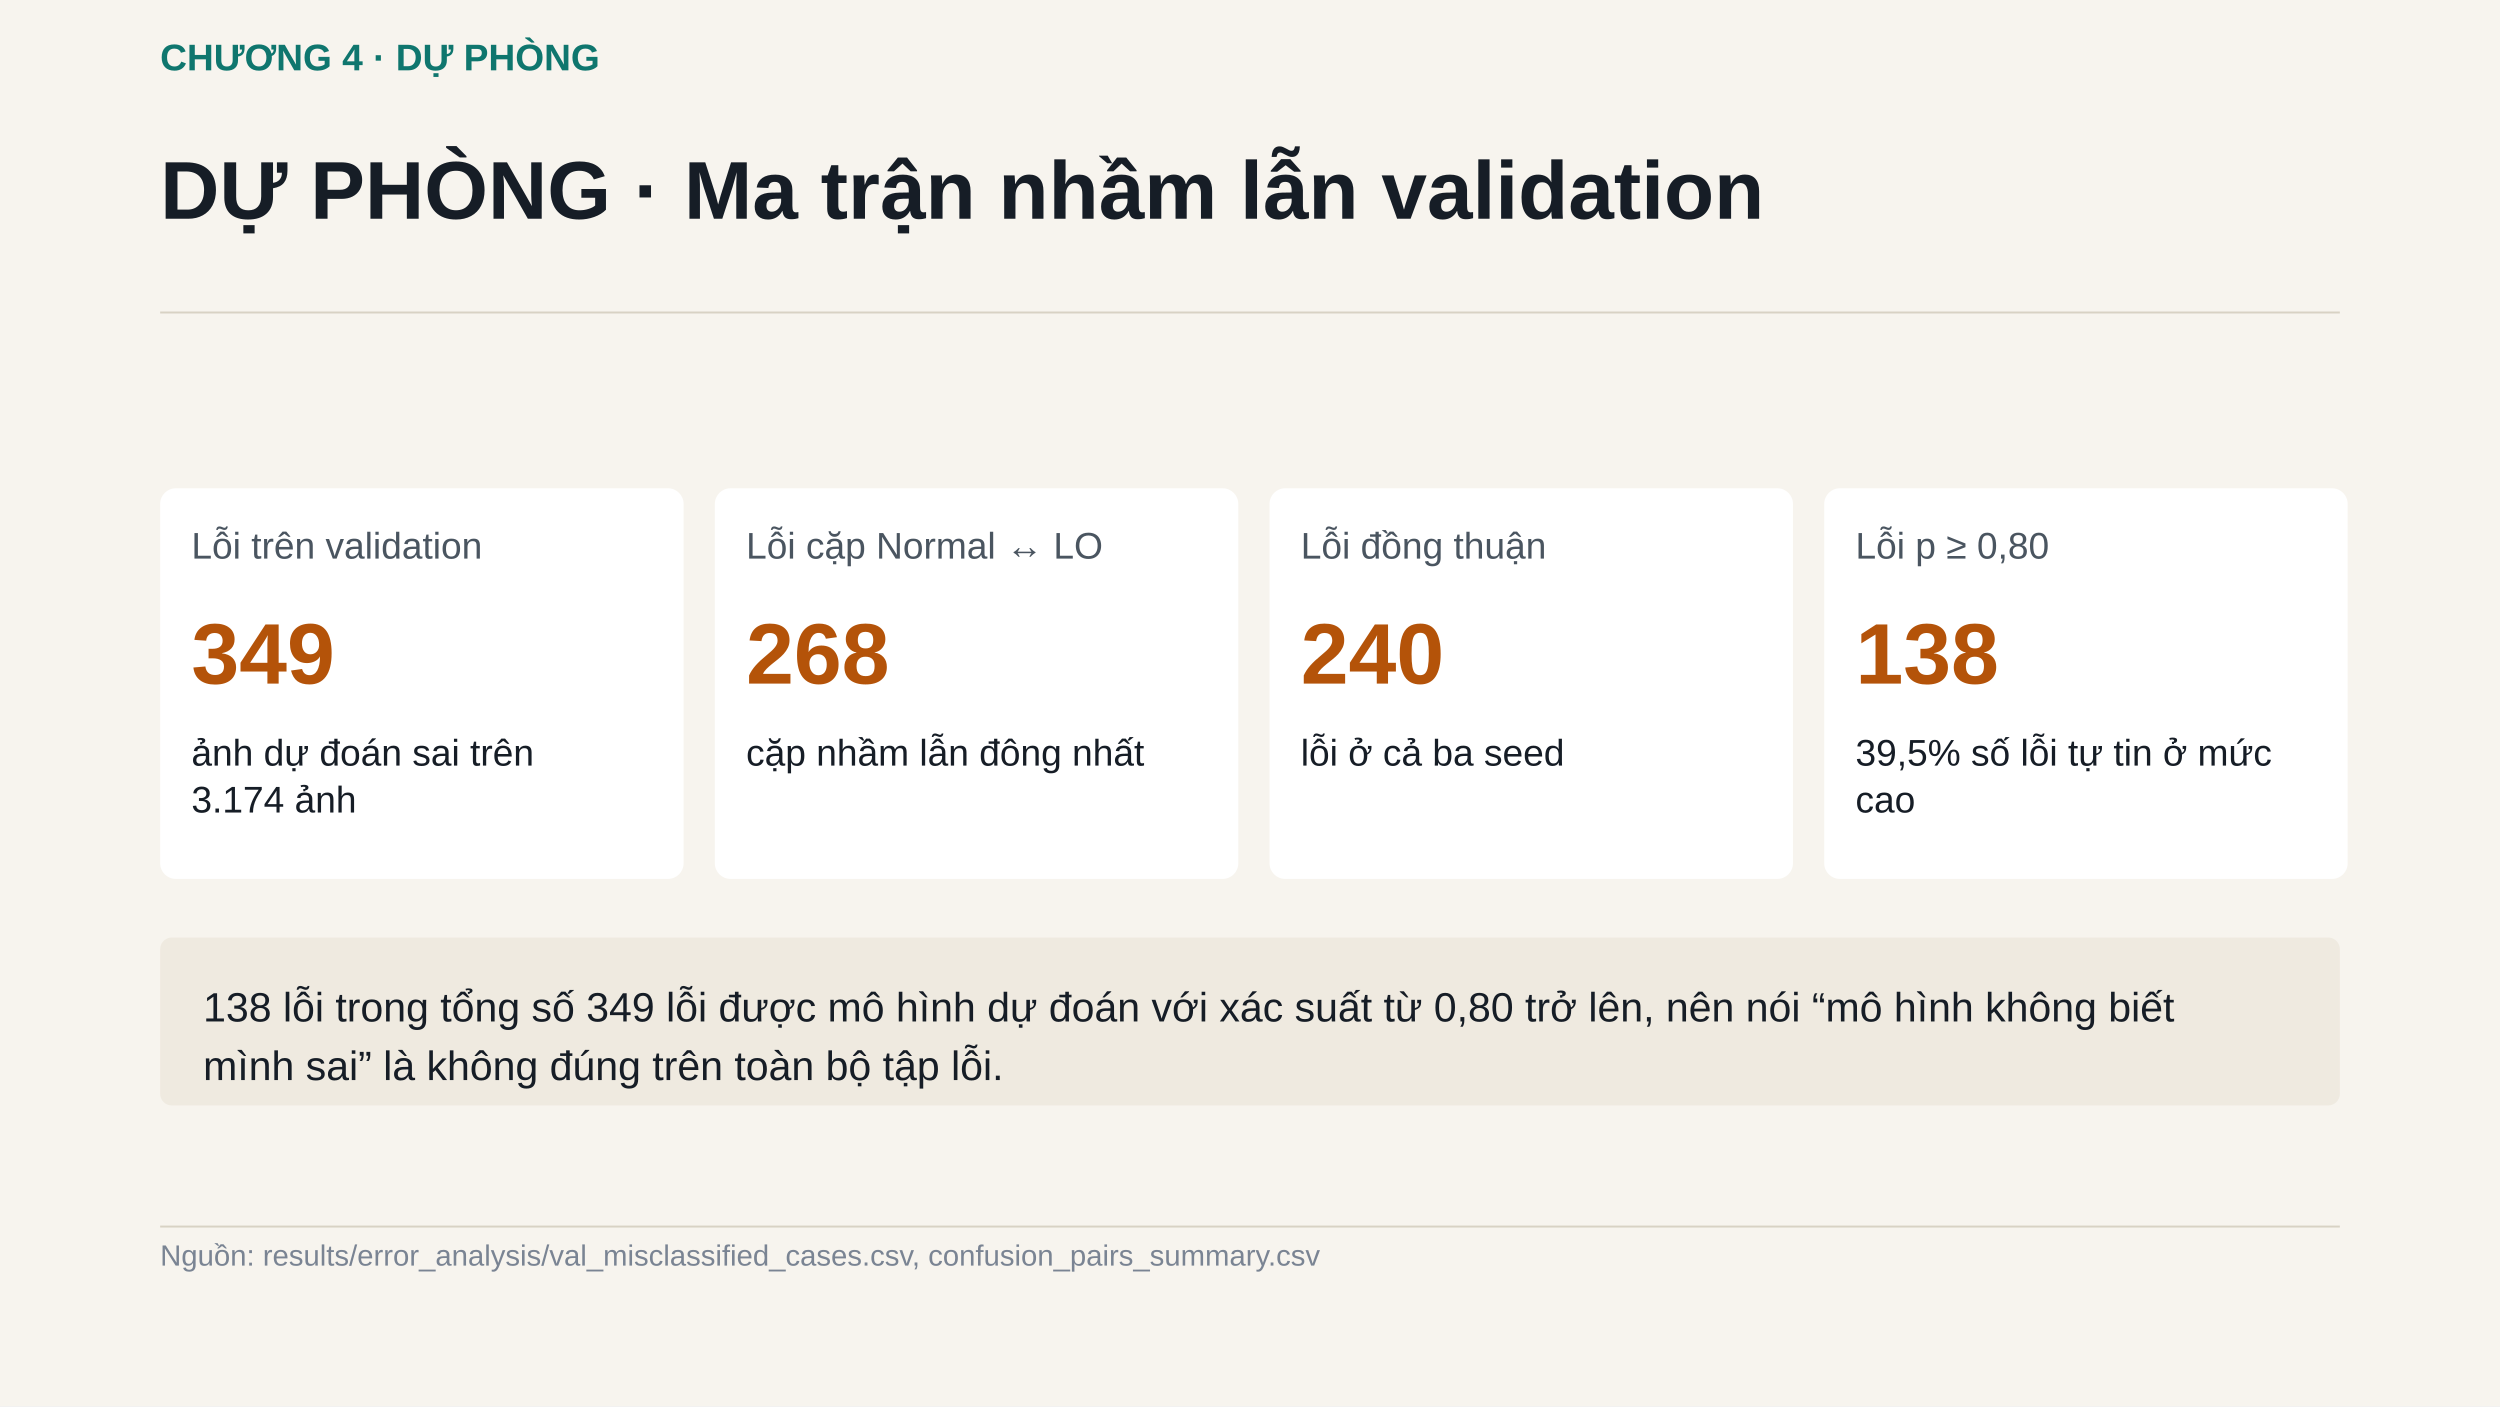
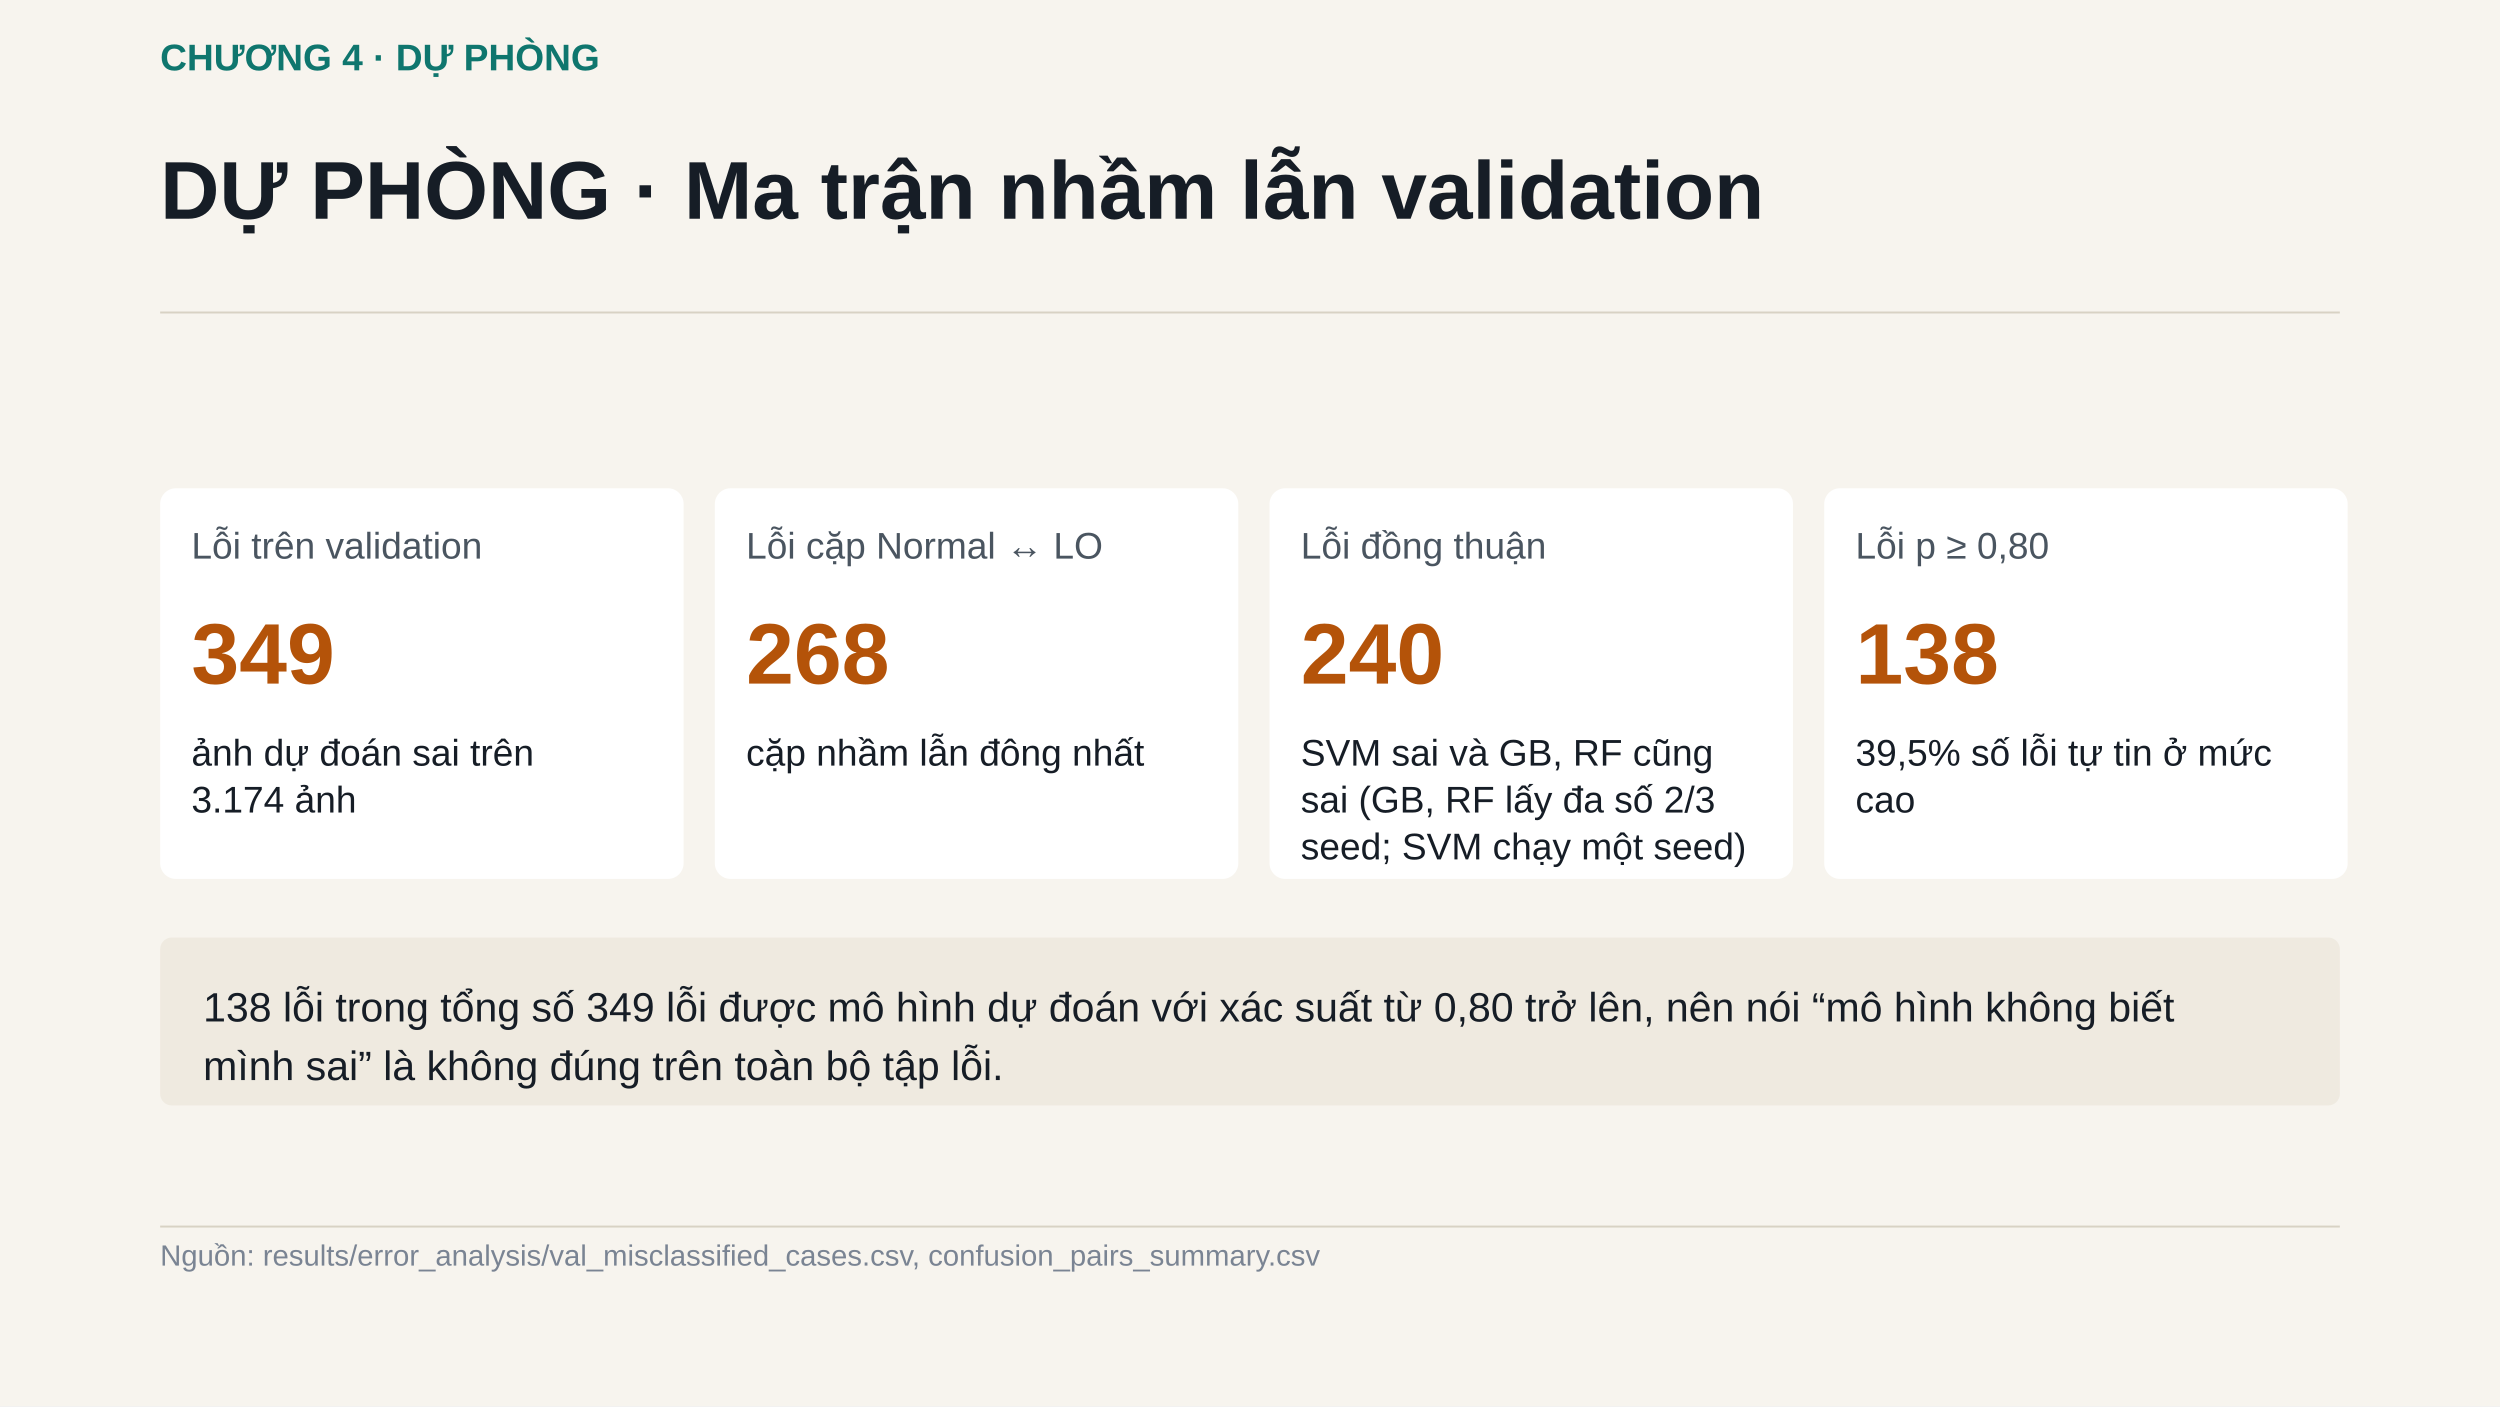
<svg xmlns="http://www.w3.org/2000/svg" width="1280" height="720" viewBox="0 0 1280 720" lang="vi-VN" font-family="Segoe UI, Arial, sans-serif" data-pptx-master="cxr_content_master" data-pptx-master-name="Nội dung CXR" data-pptx-layout="appendix" data-pptx-layout-name="Dự phòng">
  <rect id="master-background" x="0" y="0" width="1280" height="720" fill="#F7F4EE" data-pptx-layer="master" data-pptx-editable="false" />
  <line id="master-header-rule" x1="82" y1="160" x2="1198" y2="160" stroke="#D8D2C4" stroke-width="1" data-pptx-layer="master" data-pptx-editable="false" />
  <line id="master-footer-rule" x1="82" y1="628" x2="1198" y2="628" stroke="#D8D2C4" stroke-width="1" data-pptx-layer="master" data-pptx-editable="false" />
  <g id="b5-kicker" data-pptx-bounds="82 19 245 24">
    <text id="b5-kicker-text" x="82" y="36" font-size="19" fill="#0F766E" font-weight="700">
      <tspan x="82" y="36" fill="#0F766E" font-size="19">CHƯƠNG 4 · DỰ PHÒNG</tspan>
    </text>
  </g>
  <g id="title-slot" data-pptx-placeholder="title" data-pptx-idx="0" data-pptx-bounds="82 57 1116 97">
    <text id="b5-title-slot-carrier" x="82" y="112" font-size="42" fill="#161D26" data-pptx-carrier="true" font-weight="700">
      <tspan x="82">DỰ PHÒNG · Ma trận nhầm lẫn validation</tspan>
    </text>
  </g>
  <g id="b5-item0" data-pptx-bounds="82 250 268 200">
    <rect id="b5-item0-card" x="82" y="250" width="268" height="200" fill="#FFFFFF" rx="8" />
    <g id="b5-item0-name" data-pptx-bounds="98 269 162 24">
      <text id="b5-item0-name-text" x="98" y="286" font-size="19" fill="#4A5560">
        <tspan x="98" y="286" fill="#4A5560" font-size="19">Lỗi trên validation</tspan>
      </text>
    </g>
    <g id="b5-item0-val" data-pptx-bounds="98 311 82 57">
      <text id="b5-item0-val-text" x="98" y="350" font-size="44" fill="#B45309" font-weight="700">
        <tspan x="98" y="350" fill="#B45309" font-size="44">349</tspan>
      </text>
    </g>
    <g id="b5-item0-note" data-pptx-bounds="98 375 238 48">
      <text id="b5-item0-note-text" x="98" y="392" font-size="19" fill="#161D26">
        <tspan x="98" y="392" fill="#161D26" font-size="19">ảnh dự đoán sai trên</tspan>
        <tspan x="98" y="416" fill="#161D26" font-size="19">3.174 ảnh</tspan>
      </text>
    </g>
  </g>
  <g id="b5-item1" data-pptx-bounds="366 250 268 200">
    <rect id="b5-item1-card" x="366" y="250" width="268" height="200" fill="#FFFFFF" rx="8" />
    <g id="b5-item1-name" data-pptx-bounds="382 269 186 24">
      <text id="b5-item1-name-text" x="382" y="286" font-size="19" fill="#4A5560">
        <tspan x="382" y="286" fill="#4A5560" font-size="19">Lỗi cặp Normal ↔ LO</tspan>
      </text>
    </g>
    <g id="b5-item1-val" data-pptx-bounds="382 311 82 57">
      <text id="b5-item1-val-text" x="382" y="350" font-size="44" fill="#B45309" font-weight="700">
        <tspan x="382" y="350" fill="#B45309" font-size="44">268</tspan>
      </text>
    </g>
    <g id="b5-item1-note" data-pptx-bounds="382 375 219 24">
      <text id="b5-item1-note-text" x="382" y="392" font-size="19" fill="#161D26">
        <tspan x="382" y="392" fill="#161D26" font-size="19">cặp nhầm lẫn đông nhất</tspan>
      </text>
    </g>
  </g>
  <g id="b5-item2" data-pptx-bounds="650 250 268 200">
    <rect id="b5-item2-card" x="650" y="250" width="268" height="200" fill="#FFFFFF" rx="8" />
    <g id="b5-item2-name" data-pptx-bounds="666 269 138 24">
      <text id="b5-item2-name-text" x="666" y="286" font-size="19" fill="#4A5560">
        <tspan x="666" y="286" fill="#4A5560" font-size="19">Lỗi đồng thuận</tspan>
      </text>
    </g>
    <g id="b5-item2-val" data-pptx-bounds="666 311 82 57">
      <text id="b5-item2-val-text" x="666" y="350" font-size="44" fill="#B45309" font-weight="700">
        <tspan x="666" y="350" fill="#B45309" font-size="44">240</tspan>
      </text>
    </g>
-     <g id="b5-item2-note" data-pptx-bounds="666 375 140 24">
+     <g id="b5-item2-note" data-pptx-bounds="666 375 238 72">
      <text id="b5-item2-note-text" x="666" y="392" font-size="19" fill="#161D26">
-         <tspan x="666" y="392" fill="#161D26" font-size="19">lỗi ở cả ba seed</tspan>
+         <tspan x="666" y="392" fill="#161D26" font-size="19">SVM sai và GB, RF cũng</tspan>
+         <tspan x="666" y="416" fill="#161D26" font-size="19">sai (GB, RF lấy đa số 2/3</tspan>
+         <tspan x="666" y="440" fill="#161D26" font-size="19">seed; SVM chạy một seed)</tspan>
      </text>
    </g>
  </g>
  <g id="b5-item3" data-pptx-bounds="934 250 268 200">
    <rect id="b5-item3-card" x="934" y="250" width="268" height="200" fill="#FFFFFF" rx="8" />
    <g id="b5-item3-name" data-pptx-bounds="950 269 106 24">
      <text id="b5-item3-name-text" x="950" y="286" font-size="19" fill="#4A5560">
        <tspan x="950" y="286" fill="#4A5560" font-size="19">Lỗi p ≥ 0,80</tspan>
      </text>
    </g>
    <g id="b5-item3-val" data-pptx-bounds="950 311 82 57">
      <text id="b5-item3-val-text" x="950" y="350" font-size="44" fill="#B45309" font-weight="700">
        <tspan x="950" y="350" fill="#B45309" font-size="44">138</tspan>
      </text>
    </g>
    <g id="b5-item3-note" data-pptx-bounds="950 375 238 48">
      <text id="b5-item3-note-text" x="950" y="392" font-size="19" fill="#161D26">
        <tspan x="950" y="392" fill="#161D26" font-size="19">39,5% số lỗi tự tin ở mức</tspan>
        <tspan x="950" y="416" fill="#161D26" font-size="19">cao</tspan>
      </text>
    </g>
  </g>
  <g id="b5-note" data-pptx-bounds="82 480 1116 86">
    <rect id="b5-note-card" x="82" y="480" width="1116" height="86" fill="#EFEAE0" rx="6" />
    <g id="b5-note-text" data-pptx-bounds="104 504 1074 57">
      <text id="b5-note-text-text" x="104" y="523" font-size="21" fill="#161D26">
        <tspan x="104" y="523" fill="#161D26" font-size="21">138 lỗi trong tổng số 349 lỗi được mô hình dự đoán với xác suất từ 0,80 trở lên, nên nói “mô hình không biết</tspan>
        <tspan x="104" y="553" fill="#161D26" font-size="21">mình sai” là không đúng trên toàn bộ tập lỗi.</tspan>
      </text>
    </g>
  </g>
  <g id="footer-slot" data-pptx-placeholder="footer" data-pptx-idx="1" data-pptx-bounds="82 634 900 24">
    <text id="b5-footer-carrier-carrier" x="82" y="648" font-size="15" fill="#7A8493" data-pptx-carrier="true">
      <tspan x="82" y="648" fill="#7A8493" font-size="15">Nguồn: results/error_analysis/val_misclassified_cases.csv, confusion_pairs_summary.csv</tspan>
    </text>
  </g>
</svg>
